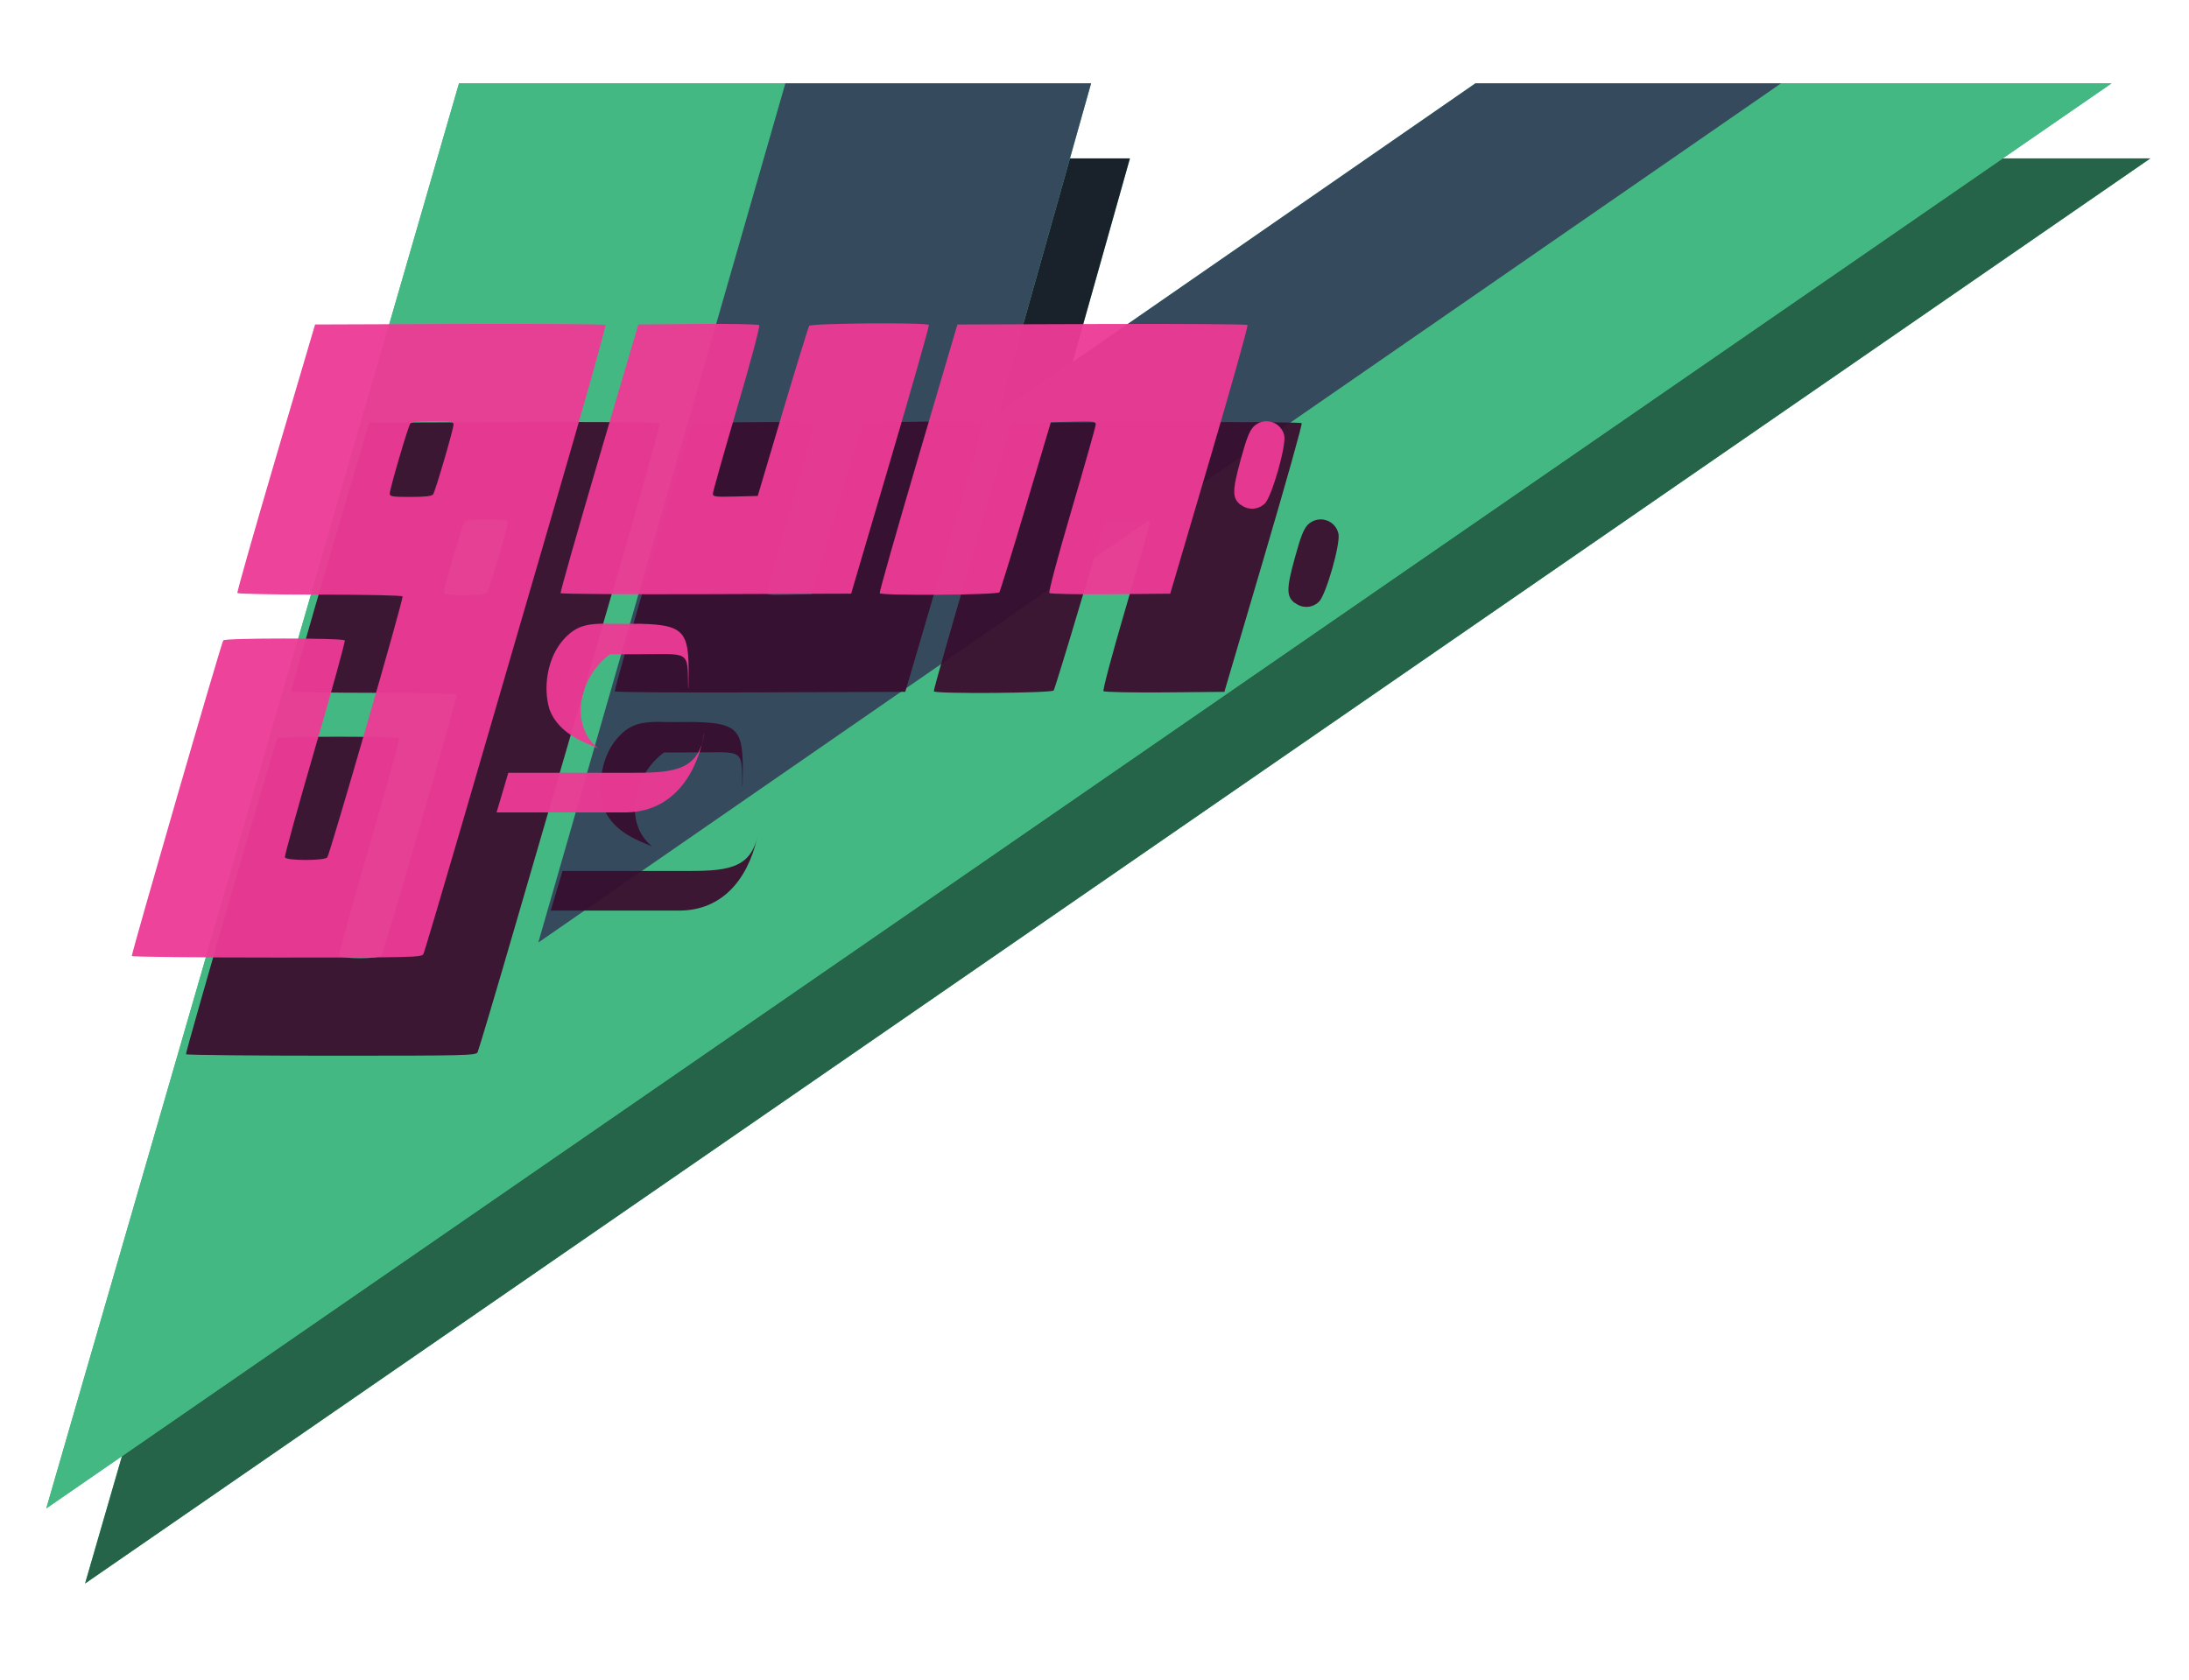
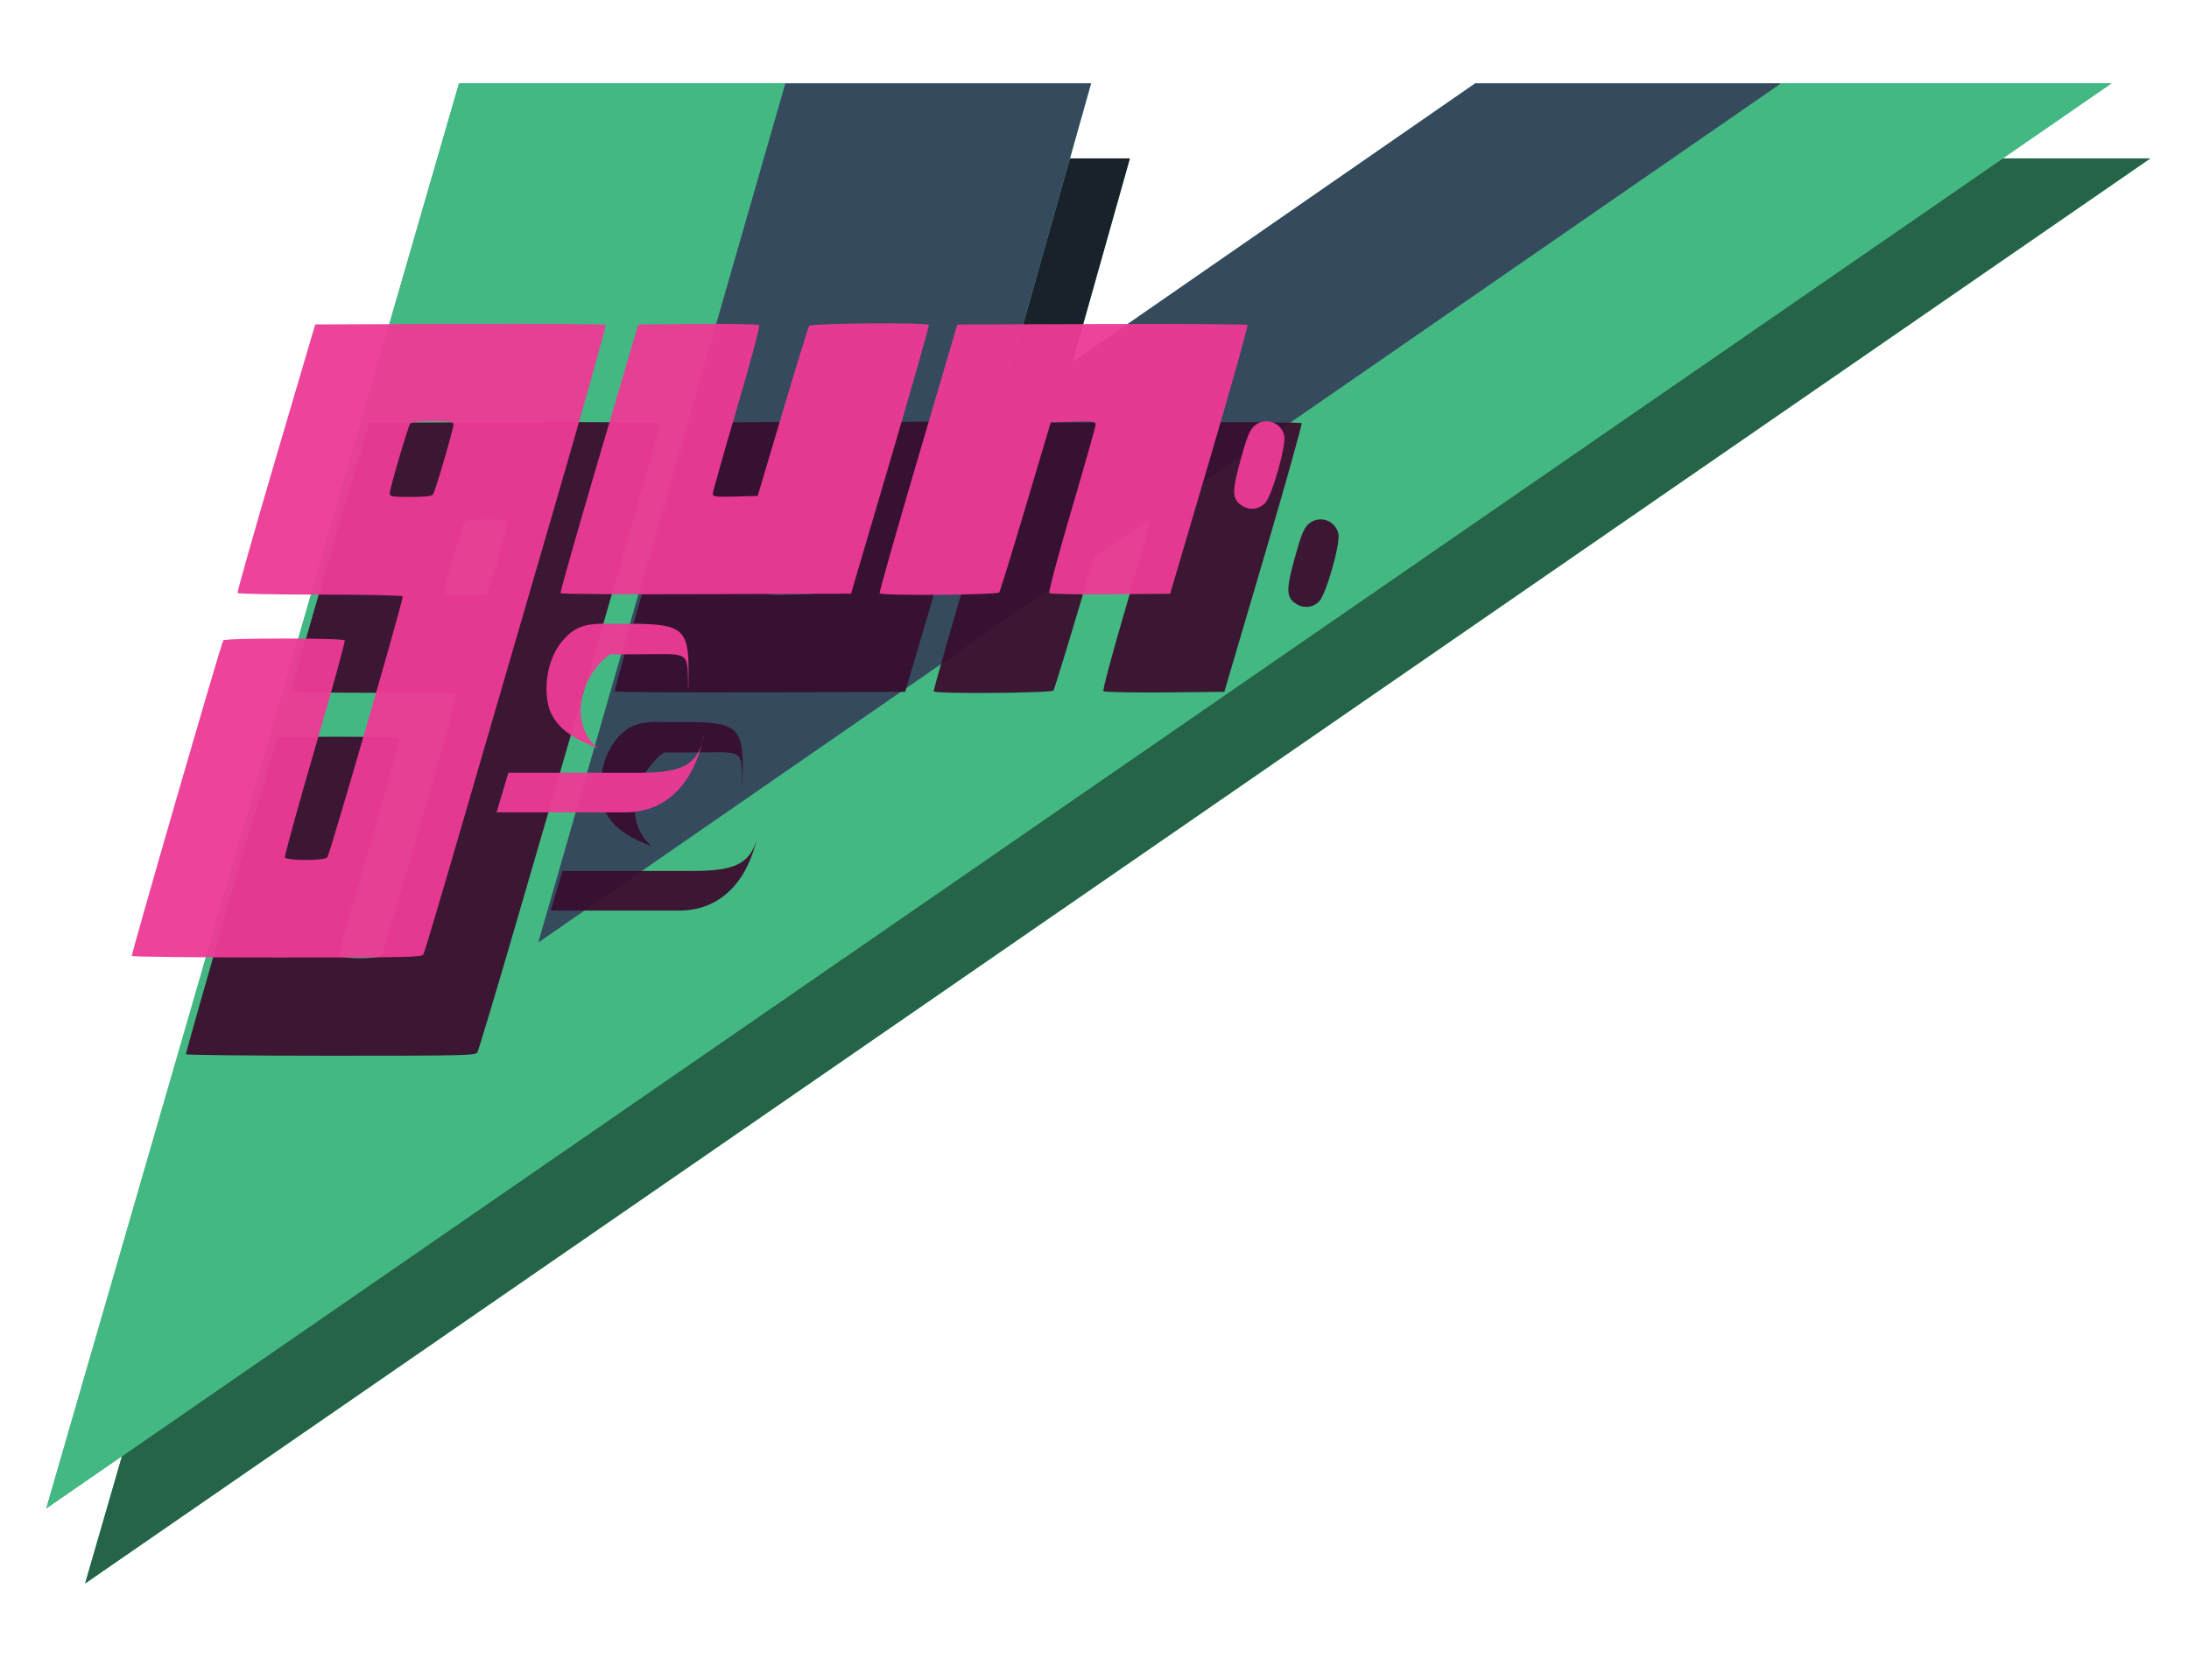
- <svg xmlns="http://www.w3.org/2000/svg" xmlns:xlink="http://www.w3.org/1999/xlink" id="Layer_1" data-name="Layer 1" viewBox="0 0 722.95 554.69">
+ <svg xmlns="http://www.w3.org/2000/svg" viewBox="0 0 722.95 554.69">
  <defs>
-     <style>.cls-1{fill:#43b883;}.cls-2{fill:#256448;}.cls-3{fill:#19222b;}.cls-4{fill:#364a5e;}.cls-5{mix-blend-mode:darken;}.cls-6{fill:#3b0f2f;}.cls-6,.cls-7{isolation:isolate;opacity:0.95;}.cls-7{fill:#ed3a95;}</style>
-     <symbol id="logo" data-name="logo" viewBox="0 0 694.91 495.53">
-       <path class="cls-1" d="M585.75,24.79H694.91L12.82,495.53,149.13,24.79H357.89L327.13,134,484.79,24.79Z" />
-       <path class="cls-2" d="M149.13,24.79,12.82,495.53,694.91,24.79H585.75L176.5,307.23,256.92,24.79Z" />
-       <path class="cls-3" d="M256.92,24.79,175.31,308.6,585.75,24.79h-101L327.13,134,357.89,24.79Z" />
-       <path class="cls-1" d="M572.94,0H682.09L0,470.73,136.31,0H345.07L314.32,109.16,472,0Z" />
-       <path class="cls-1" d="M136.31,0,0,470.73,682.09,0H572.94L163.68,282.44,244.1,0Z" />
-       <path class="cls-4" d="M244.1,0,162.5,283.81,572.94,0H472L314.32,109.16,345.07,0Z" />
-       <g class="cls-5">
-         <path id="path2987" class="cls-6" d="M46.14,320.71c-.28-.47,29.42-103,30.21-104.27.51-.82,39.62-.83,40.12,0,.21.34-4.22,16.41-9.85,35.72s-10.08,35.48-9.91,35.94c.45,1.16,13.11,1.17,14,0s25.27-85.5,24.85-86.18c-.21-.34-11.83-.6-27.29-.6-14.81,0-27.07-.24-27.25-.52s5.51-20.37,12.65-44.63l13-44.09,47.71-.17c26.23-.1,47.92,0,48.19.33s-7.49,27.91-17.25,61.42-23.28,79.89-30,103.07-12.54,42.68-12.86,43.31c-.55,1.08-3.52,1.15-48.28,1.15-26.23,0-47.82-.22-48-.49Zm99.49-152.48c.74-.95,6.77-21.56,6.77-23.14,0-.91-1-1.06-6.84-1.06-4.69,0-7,.26-7.46.82-.74,1-6.78,21.59-6.78,23.14,0,.92,1,1.07,6.83,1.07,4.69,0,7-.26,7.48-.83Zm42.12,32.61c-.17-.27,5.54-20.36,12.68-44.63l13-44.12,19.67-.18c10.82-.09,19.93.09,20.25.4s-2.82,12.13-7.37,27.58C241.59,154.74,238,167.38,238,168c0,1,.83,1.09,7.41.92l7.41-.18,8.23-27.7c4.53-15.23,8.47-28,8.77-28.48.6-.9,39-1.18,39.53-.3.16.27-5.55,20.35-12.69,44.62L283.7,201l-47.83.17c-26.3.09-48,0-48.12-.33Zm105.38,0c-.17-.28,5.54-20.36,12.68-44.63l13-44.12,47.67-.17c26.22-.1,47.88,0,48.14.33s-5.38,20.35-12.53,44.62l-13,44.13-19.68.18c-10.81.09-19.93-.09-20.24-.41s2.82-12.12,7.36-27.57c4.37-14.85,8-27.5,8-28.11,0-1-.84-1.08-7.41-.92l-7.41.19-8.24,27.69c-4.52,15.24-8.47,28.06-8.76,28.49-.6.89-39,1.18-39.53.3Zm119.21-29.18c-2.79-2.2-2.8-4.65,0-14.84,1.92-7,2.91-9.59,4.29-11a6,6,0,0,1,10.15,3c.64,3.44-4.09,20-6.38,22.32a5.92,5.92,0,0,1-8,.46Z" />
-         <path id="path2989-1" class="cls-6" d="M203.24,210.9c-6.31,0-10,.49-14.06,4.75-5.92,6.2-7.31,16.48-5.07,23.69,3.15,8.23,12.09,11,16,12.75-9.68-7.83-6.18-23.64,3.92-31.07h8.24c18.52,0,17.35-1.72,17.61,11.12h.08c.36-18.13.05-20.83-16.18-21.19-4.24.08-7.65,0-10.52,0Zm31.95,36.17c-1.87,11.78-9.05,13.13-22.94,13.09H170.49l-3.88,13.09h43c15.6-.34,23.27-13.1,25.59-26.18Z" />
+     <style>.cls-1,.cls-7,.cls-8{isolation:isolate;}.cls-2{fill:#43b883;}.cls-3{fill:#256448;}.cls-4{fill:#19222b;}.cls-5{fill:#364a5e;}.cls-6{mix-blend-mode:darken;}.cls-7{fill:#3b0f2f;}.cls-7,.cls-8{opacity:0.95;}.cls-8{fill:#ed3a95;}</style>
+   </defs>
+   <g class="cls-1">
+     <g id="Layer_1" data-name="Layer 1">
+       <g id="logo">
+         <path class="cls-2" d="M601,52.32H710.19L28.1,523.06,164.41,52.32H373.17L342.41,161.48,500.06,52.32Z" />
+         <path class="cls-3" d="M164.41,52.32,28.1,523.06,710.19,52.32H601L191.78,334.76,272.2,52.32Z" />
+         <path class="cls-4" d="M272.2,52.32,190.59,336.13,601,52.32h-101L342.41,161.48,373.17,52.32Z" />
+         <path class="cls-2" d="M588.21,27.53H697.37L15.28,498.26,151.59,27.53H360.35L329.59,136.69,487.25,27.53Z" />
+         <path class="cls-2" d="M151.59,27.53,15.28,498.26,697.37,27.53H588.21L179,310,259.38,27.53Z" />
+         <path class="cls-5" d="M259.38,27.53l-81.61,283.8L588.21,27.53h-101L329.59,136.69,360.35,27.53Z" />
+         <g class="cls-6">
+           <path id="path2987" class="cls-7" d="M61.42,348.24c-.28-.48,29.42-103,30.21-104.27.5-.82,39.61-.83,40.12,0,.21.34-4.22,16.41-9.85,35.72s-10.09,35.48-9.91,35.94c.44,1.16,13.11,1.16,14,0s25.27-85.5,24.85-86.18c-.21-.34-11.84-.6-27.29-.6-14.81,0-27.08-.24-27.25-.52S101.81,208,109,183.71l13-44.09,47.7-.17c26.24-.1,47.93.05,48.2.33s-7.49,27.91-17.25,61.42-23.28,79.89-30,103.07S158,347,157.68,347.58c-.55,1.08-3.52,1.15-48.28,1.15-26.23,0-47.82-.22-48-.49Zm99.49-152.48c.74-.95,6.76-21.56,6.76-23.14,0-.91-1-1.06-6.83-1.06-4.7,0-7,.26-7.46.82-.74,1-6.78,21.59-6.78,23.14,0,.92,1,1.07,6.83,1.07,4.69,0,7-.26,7.48-.83ZM203,228.37c-.16-.27,5.55-20.36,12.69-44.63l13-44.12,19.67-.18c10.82-.1,19.93.09,20.25.4s-2.83,12.13-7.37,27.58c-4.37,14.85-7.94,27.49-7.94,28.1,0,1,.83,1.09,7.41.92l7.41-.18,8.23-27.7c4.53-15.23,8.47-28.05,8.76-28.48.61-.9,39-1.18,39.54-.3.16.27-5.55,20.35-12.69,44.62l-13,44.13-47.83.17c-26.3.09-48-.06-48.13-.33Zm105.38,0c-.16-.28,5.55-20.36,12.69-44.63l13-44.12,47.67-.17c26.22-.1,47.88.05,48.13.33s-5.37,20.35-12.52,44.62l-13,44.13-19.67.18c-10.82.09-19.93-.09-20.25-.41s2.83-12.12,7.37-27.57c4.37-14.85,7.94-27.5,7.94-28.11,0-1-.83-1.08-7.41-.92l-7.41.19-8.23,27.69c-4.53,15.24-8.47,28.06-8.76,28.49-.61.89-39,1.18-39.54.3Zm119.22-29.18c-2.8-2.2-2.8-4.65,0-14.84,1.92-7,2.91-9.59,4.28-11a6,6,0,0,1,10.15,3c.65,3.44-4.08,20-6.37,22.32a5.92,5.92,0,0,1-8,.46Z" />
+           <path id="path2989-1" class="cls-7" d="M218.52,238.43c-6.31,0-10,.49-14.06,4.75-5.93,6.2-7.31,16.48-5.07,23.69,3.15,8.23,12.08,11,16,12.75-9.69-7.83-6.18-23.64,3.92-31.07h8.23c18.52,0,17.36-1.72,17.61,11.12h.09c.35-18.13.05-20.83-16.18-21.19-4.24.08-7.65,0-10.52,0Zm31.95,36.17c-1.87,11.78-9.06,13.13-22.95,13.09H185.76l-3.88,13.09h43c15.61-.34,23.28-13.1,25.6-26.18Z" />
+         </g>
+         <path id="path2987-2" data-name="path2987" class="cls-8" d="M43.53,315.8c-.28-.47,29.42-103,30.21-104.27.51-.82,39.62-.82,40.12,0,.21.34-4.22,16.42-9.85,35.73s-10.08,35.48-9.91,35.93c.45,1.16,13.11,1.17,14,0S133.37,197.7,133,197c-.21-.34-11.83-.59-27.29-.59-14.81,0-27.07-.24-27.25-.53s5.51-20.37,12.65-44.62l13-44.1,47.71-.17c26.23-.09,47.92.06,48.19.33s-7.49,27.91-17.25,61.42-23.28,79.89-30,103.08-12.54,42.67-12.86,43.3c-.55,1.09-3.52,1.16-48.28,1.16-26.23,0-47.82-.23-48-.5ZM143,163.33c.74-1,6.77-21.57,6.77-23.14,0-.91-1-1.07-6.84-1.07-4.69,0-7,.26-7.46.83-.74,1-6.78,21.59-6.78,23.13,0,.92,1,1.07,6.84,1.07,4.68,0,7-.26,7.47-.82Zm42.12,32.61c-.17-.28,5.54-20.36,12.68-44.63l13-44.13,19.67-.17c10.82-.1,19.93.08,20.25.4s-2.82,12.12-7.37,27.57c-4.37,14.85-7.94,27.5-7.94,28.11,0,1,.83,1.08,7.41.92l7.41-.19,8.23-27.69c4.53-15.24,8.47-28,8.77-28.49.6-.89,39-1.18,39.53-.3.16.28-5.55,20.36-12.69,44.63l-13,44.13-47.83.16c-26.3.1-48,0-48.12-.32Zm105.38,0c-.17-.27,5.54-20.35,12.68-44.62l13-44.13,47.67-.17c26.22-.09,47.88.06,48.14.33S406.61,127.7,399.47,152l-13,44.13-19.68.17c-10.81.1-19.93-.08-20.24-.4s2.82-12.13,7.36-27.58c4.37-14.85,7.95-27.49,7.95-28.1,0-1-.84-1.09-7.41-.92l-7.41.18-8.24,27.7c-4.52,15.23-8.47,28-8.76,28.48-.6.9-39,1.19-39.53.3Zm119.21-29.17c-2.79-2.2-2.8-4.65,0-14.84,1.92-7,2.91-9.59,4.29-11a6,6,0,0,1,10.15,3c.64,3.43-4.09,20-6.38,22.31a5.92,5.92,0,0,1-8,.47Z" />
+         <path id="path2989-1-2" data-name="path2989-1" class="cls-8" d="M200.63,206c-6.31,0-10,.49-14.06,4.76-5.92,6.2-7.31,16.47-5.07,23.68,3.15,8.23,12.09,11,16,12.75-9.68-7.82-6.18-23.64,3.92-31.06h8.24c18.52,0,17.35-1.73,17.61,11.12h.08c.36-18.14,0-20.84-16.18-21.2-4.24.08-7.65,0-10.52,0Zm32,36.18c-1.87,11.77-9.05,13.13-22.94,13.09H167.88L164,268.34h43c15.6-.34,23.27-13.1,25.59-26.17Z" />
      </g>
-       <path id="path2987-2" data-name="path2987" class="cls-7" d="M28.25,288.27C28,287.8,57.67,185.28,58.46,184c.51-.82,39.62-.82,40.13,0,.21.34-4.23,16.42-9.85,35.73s-10.09,35.48-9.92,35.93c.45,1.16,13.12,1.17,14,0s25.26-85.5,24.85-86.18c-.22-.34-11.84-.59-27.3-.59-14.81,0-27.07-.24-27.25-.53S68.65,148,75.78,123.75l13-44.1,47.7-.17c26.24-.09,47.92.06,48.2.33s-7.5,27.91-17.26,61.42l-30,103.08c-6.76,23.18-12.54,42.67-12.87,43.3-.55,1.09-3.52,1.16-48.27,1.16-26.23,0-47.83-.23-48-.5ZM127.74,135.8c.74-1,6.77-21.57,6.77-23.14,0-.91-1-1.07-6.84-1.07-4.69,0-7,.26-7.46.83-.74,1-6.78,21.59-6.78,23.13,0,.92,1,1.07,6.84,1.07,4.69,0,7-.26,7.47-.82Zm42.12,32.61c-.16-.28,5.54-20.36,12.68-44.63l13-44.13,19.67-.17c10.82-.1,19.93.08,20.25.4s-2.82,12.13-7.37,27.57c-4.36,14.85-7.94,27.5-7.94,28.11,0,1,.83,1.08,7.41.92l7.41-.19,8.23-27.69c4.53-15.24,8.48-28,8.77-28.49.6-.89,39-1.18,39.53-.3.16.28-5.54,20.36-12.68,44.63l-13,44.13-47.83.17c-26.31.09-48-.06-48.13-.33Zm105.38,0c-.16-.27,5.54-20.35,12.68-44.62l13-44.13,47.67-.17c26.22-.09,47.88.06,48.14.33s-5.38,20.36-12.52,44.63l-13,44.13-19.67.17c-10.82.1-19.93-.08-20.25-.4s2.82-12.13,7.37-27.58c4.36-14.84,7.94-27.49,7.94-28.1,0-1-.83-1.09-7.41-.92l-7.41.18-8.23,27.7c-4.53,15.23-8.48,28-8.77,28.48-.6.9-39,1.19-39.53.3Zm119.21-29.17c-2.79-2.2-2.8-4.65,0-14.84,1.91-7,2.9-9.59,4.28-11a6,6,0,0,1,10.15,3c.64,3.43-4.09,20-6.37,22.31a5.94,5.94,0,0,1-8,.47Z" />
-       <path id="path2989-1-2" data-name="path2989-1" class="cls-7" d="M185.35,178.46c-6.3,0-10,.49-14.06,4.76-5.92,6.2-7.31,16.47-5.06,23.68,3.14,8.23,12.08,11,16,12.75-9.68-7.82-6.18-23.64,3.92-31.06h8.24c18.52,0,17.35-1.73,17.61,11.12h.08c.36-18.14,0-20.84-16.18-21.2-4.23.08-7.65,0-10.52,0Zm32,36.18c-1.86,11.77-9.05,13.13-22.94,13.09H152.6l-3.88,13.09h43c15.61-.34,23.28-13.1,25.59-26.17Z" />
-     </symbol>
-   </defs>
-   <use width="694.91" height="495.53" transform="translate(15.28 27.53)" xlink:href="#logo" />
+     </g>
+   </g>
</svg>
